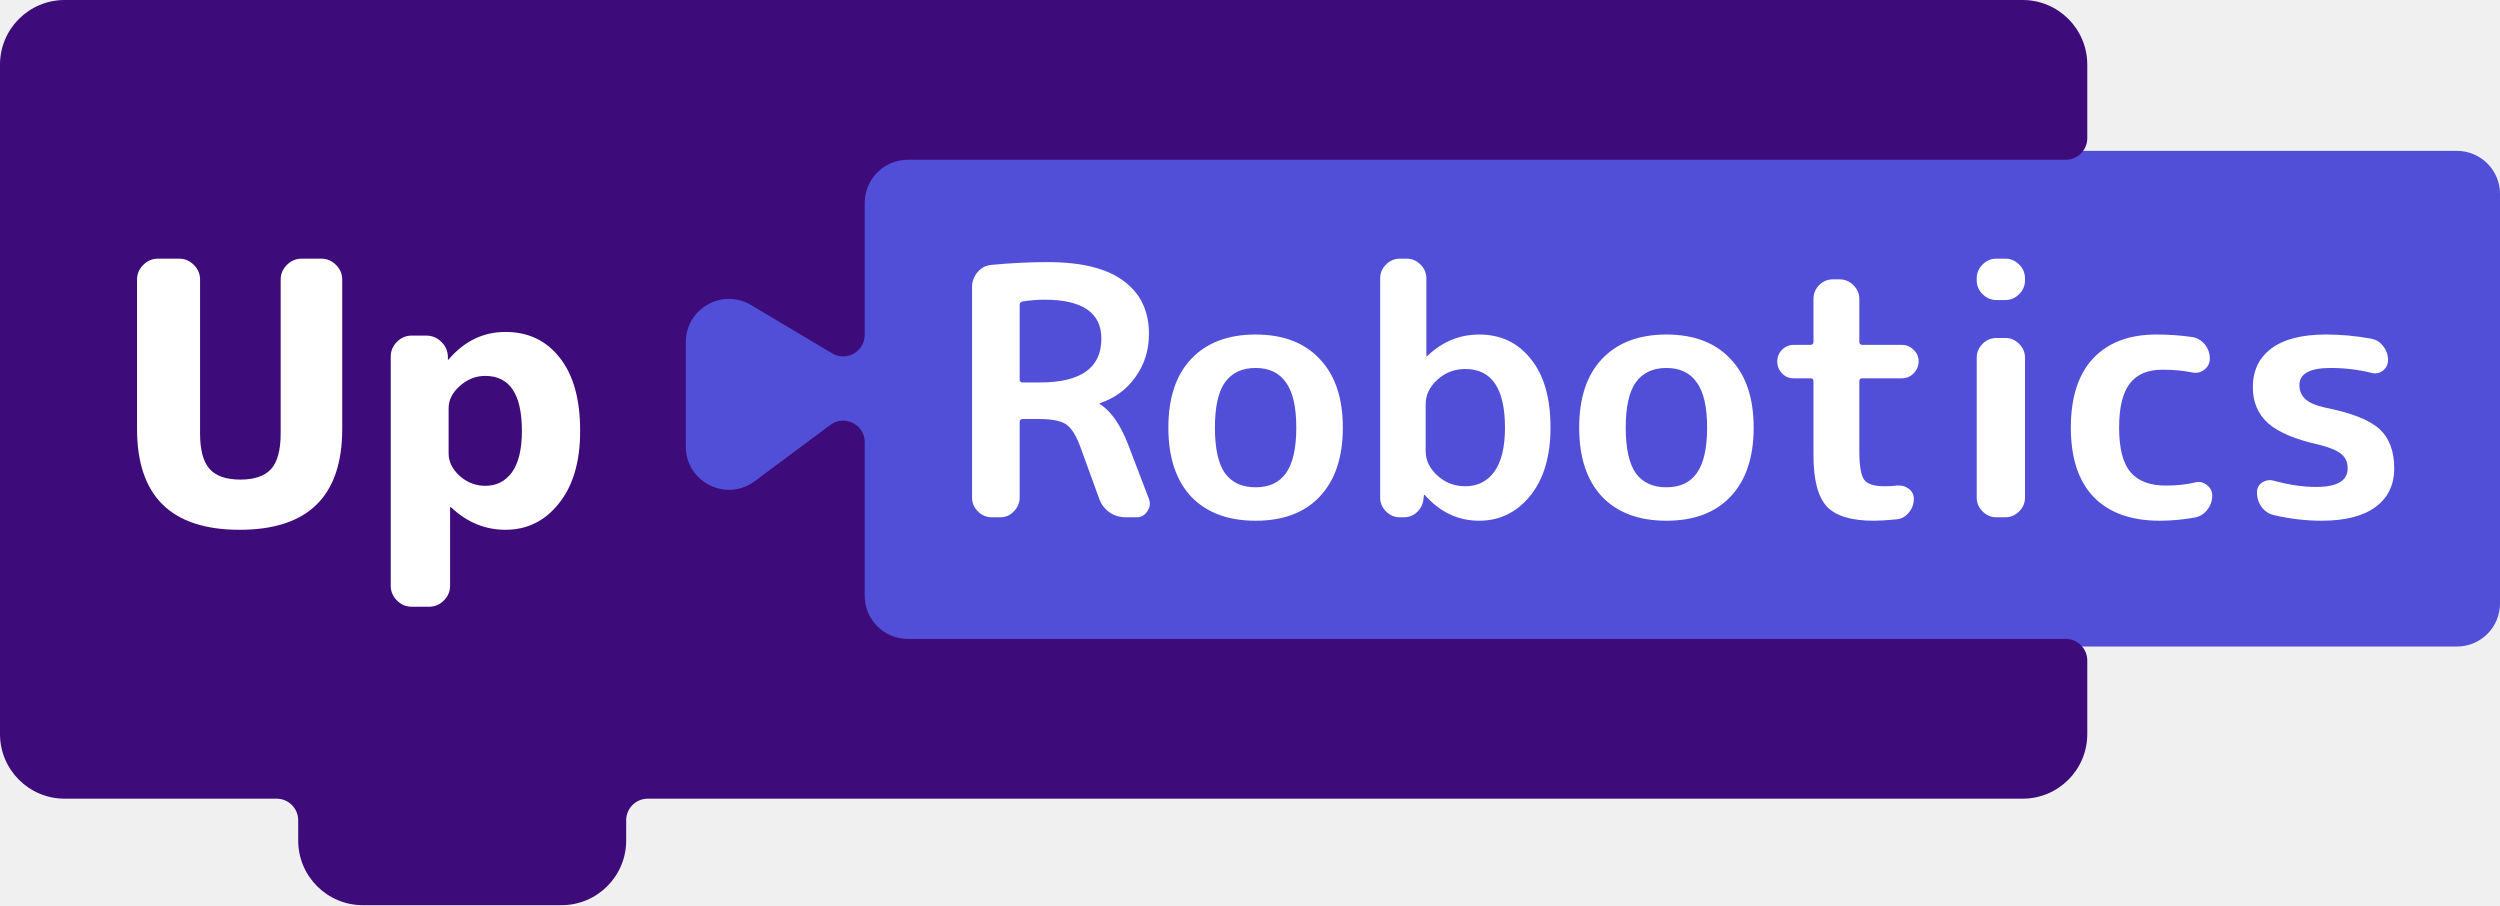
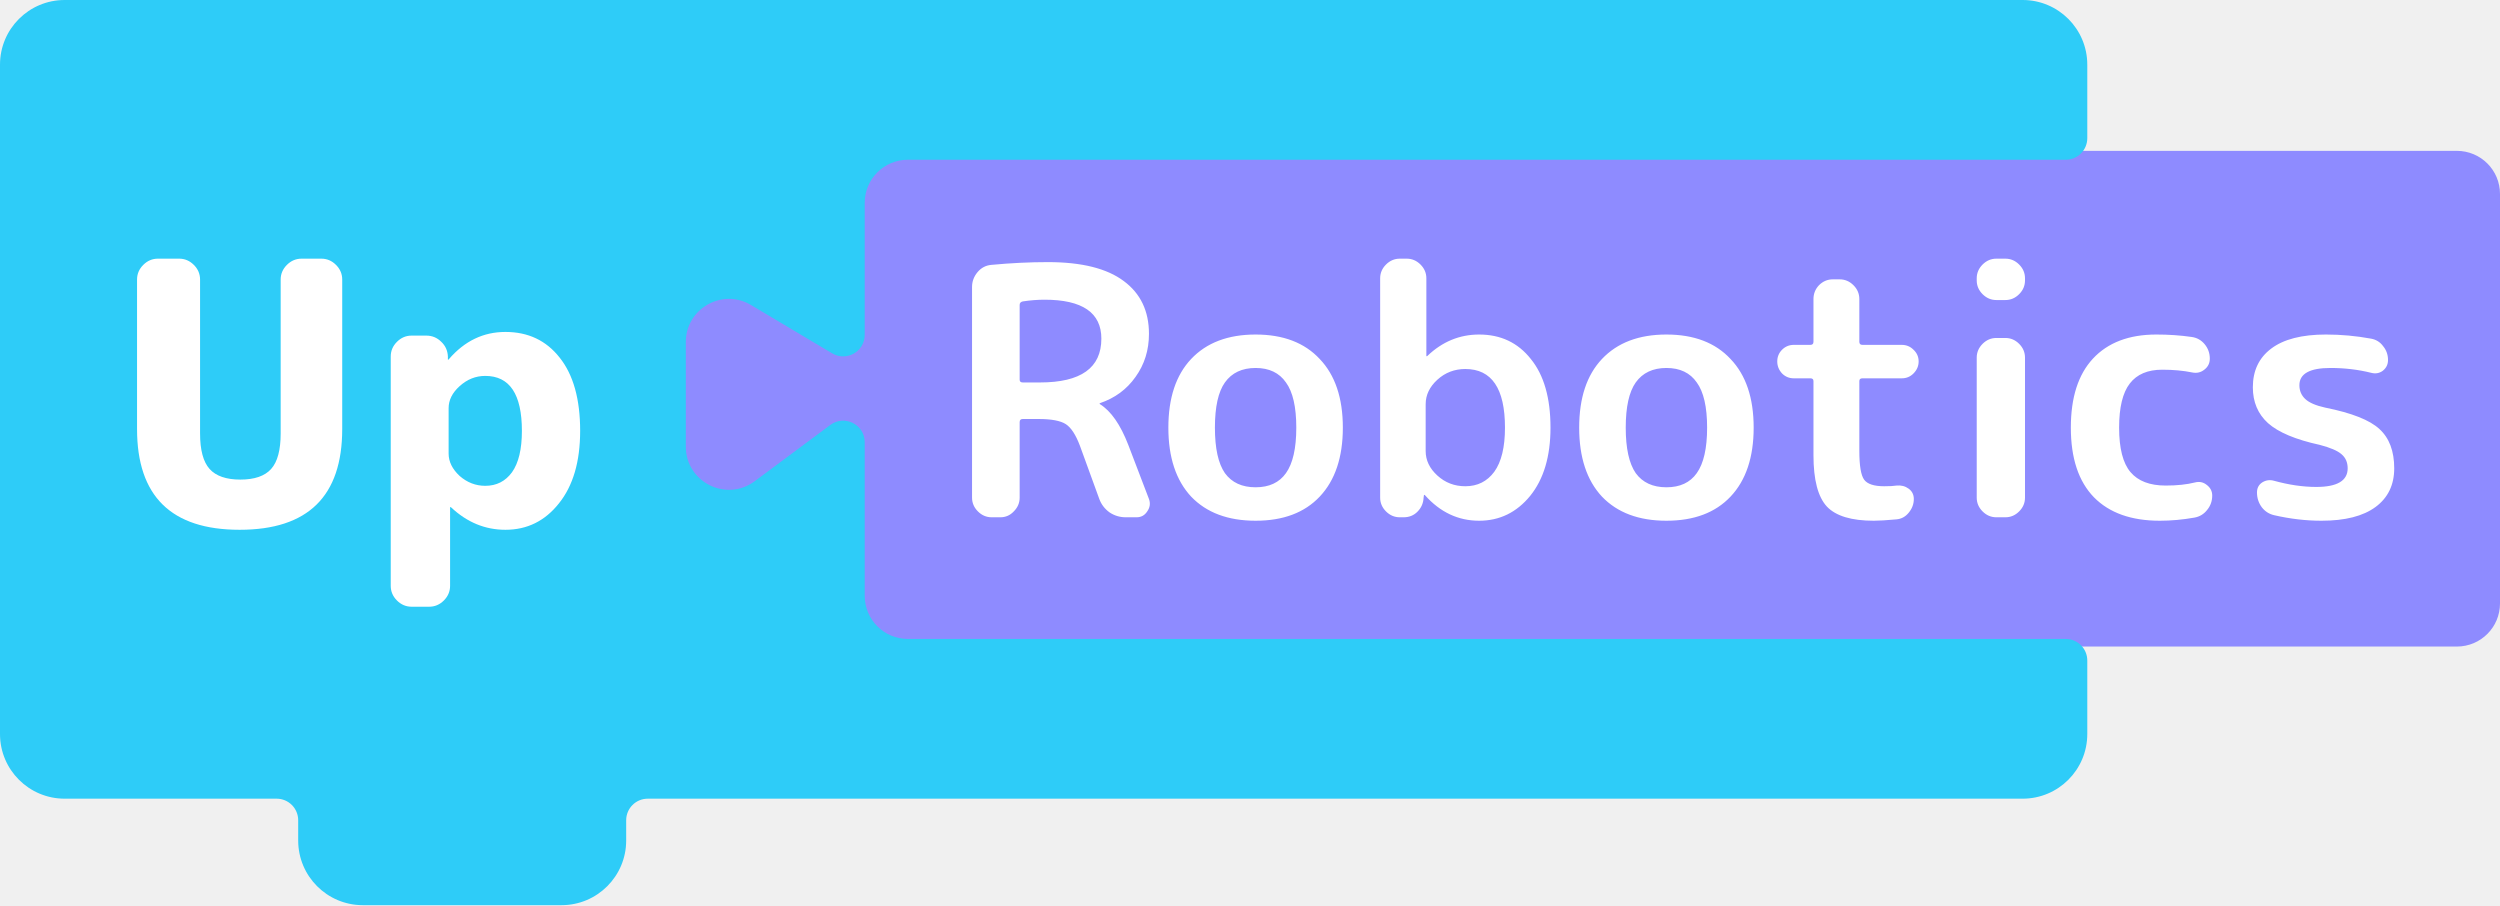
<svg xmlns="http://www.w3.org/2000/svg" width="116" height="42" viewBox="0 0 116 42" fill="none">
-   <path d="M29 8C29 7.448 29.448 7 30 7H114C115.105 7 116 7.895 116 9V18.5V28C116 29.105 115.105 30 114 30H55.769H51.308H45.731H41.592H30C29.448 30 29 29.552 29 29V8Z" fill="#514ED8" />
-   <path d="M0 21V3C0 1.343 1.343 0 3 0H93.85C95.507 0 96.85 1.343 96.85 3V6.412C96.85 6.964 96.402 7.412 95.85 7.412H42.123C41.019 7.412 40.123 8.307 40.123 9.412V15.535C40.123 16.311 39.279 16.791 38.612 16.395L34.845 14.152C33.512 13.359 31.822 14.319 31.822 15.871V20.725C31.822 22.369 33.697 23.311 35.016 22.33L38.526 19.718C39.186 19.227 40.123 19.698 40.123 20.52V27.647C40.123 28.752 41.019 29.647 42.123 29.647H95.85C96.402 29.647 96.85 30.095 96.85 30.647V34.059C96.85 35.716 95.507 37.059 93.85 37.059H30.055C29.503 37.059 29.055 37.507 29.055 38.059V39C29.055 40.657 27.712 42 26.055 42H16.836C15.179 42 13.836 40.657 13.836 39V38.059C13.836 37.507 13.388 37.059 12.836 37.059H3C1.343 37.059 0 35.716 0 34.059V29.647V21Z" fill="#3D0B7A" />
+   <path d="M29 8C29 7.448 29.448 7 30 7H114C115.105 7 116 7.895 116 9V18.5V28C116 29.105 115.105 30 114 30H55.769H51.308H45.731H41.592H30C29.448 30 29 29.552 29 29V8Z" fill="#8E8BFF" />
+   <path d="M0 21V3C0 1.343 1.343 0 3 0H93.85C95.507 0 96.85 1.343 96.85 3V6.412C96.85 6.964 96.402 7.412 95.85 7.412H42.123C41.019 7.412 40.123 8.307 40.123 9.412V15.535C40.123 16.311 39.279 16.791 38.612 16.395L34.845 14.152C33.512 13.359 31.822 14.319 31.822 15.871V20.725C31.822 22.369 33.697 23.311 35.016 22.33L38.526 19.718C39.186 19.227 40.123 19.698 40.123 20.52V27.647C40.123 28.752 41.019 29.647 42.123 29.647H95.85C96.402 29.647 96.85 30.095 96.85 30.647V34.059C96.85 35.716 95.507 37.059 93.85 37.059H30.055C29.503 37.059 29.055 37.507 29.055 38.059V39C29.055 40.657 27.712 42 26.055 42H16.836C15.179 42 13.836 40.657 13.836 39V38.059C13.836 37.507 13.388 37.059 12.836 37.059H3C1.343 37.059 0 35.716 0 34.059V29.647V21Z" fill="#2ECCF8" />
  <path d="M15.879 19.907C15.879 23.023 14.293 24.582 11.119 24.582C7.946 24.582 6.359 23.023 6.359 19.907V12.971C6.359 12.71 6.455 12.483 6.648 12.291C6.841 12.098 7.067 12.002 7.328 12.002H8.314C8.575 12.002 8.801 12.098 8.994 12.291C9.187 12.483 9.283 12.71 9.283 12.971V20.111C9.283 20.881 9.43 21.431 9.725 21.76C10.02 22.088 10.496 22.253 11.153 22.253C11.81 22.253 12.287 22.088 12.581 21.76C12.876 21.431 13.023 20.881 13.023 20.111V12.971C13.023 12.71 13.12 12.483 13.312 12.291C13.505 12.098 13.732 12.002 13.992 12.002H14.91C15.171 12.002 15.398 12.098 15.59 12.291C15.783 12.483 15.879 12.71 15.879 12.971V19.907ZM20.816 18.938V21.046C20.816 21.42 20.986 21.765 21.326 22.083C21.677 22.389 22.074 22.542 22.516 22.542C23.037 22.542 23.451 22.332 23.757 21.913C24.063 21.482 24.216 20.842 24.216 19.992C24.216 18.292 23.649 17.442 22.516 17.442C22.074 17.442 21.677 17.6 21.326 17.918C20.986 18.224 20.816 18.564 20.816 18.938ZM19.099 28.152C18.838 28.152 18.611 28.055 18.419 27.863C18.226 27.67 18.13 27.443 18.13 27.183V16.541C18.13 16.28 18.226 16.053 18.419 15.861C18.611 15.668 18.838 15.572 19.099 15.572H19.779C20.051 15.572 20.283 15.668 20.476 15.861C20.668 16.042 20.77 16.269 20.782 16.541V16.677C20.782 16.688 20.787 16.694 20.799 16.694L20.833 16.66C21.558 15.821 22.431 15.402 23.451 15.402C24.505 15.402 25.343 15.798 25.967 16.592C26.601 17.385 26.919 18.518 26.919 19.992C26.919 21.42 26.59 22.542 25.933 23.358C25.287 24.174 24.459 24.582 23.451 24.582C22.51 24.582 21.671 24.236 20.935 23.545C20.923 23.533 20.912 23.528 20.901 23.528C20.889 23.528 20.884 23.533 20.884 23.545V27.183C20.884 27.443 20.787 27.67 20.595 27.863C20.402 28.055 20.175 28.152 19.915 28.152H19.099Z" fill="white" />
  <path d="M47.312 14.146V17.618C47.312 17.703 47.359 17.746 47.456 17.746H48.255C50.154 17.746 51.103 17.069 51.103 15.714C51.103 14.509 50.224 13.906 48.464 13.906C48.144 13.906 47.807 13.933 47.456 13.986C47.359 14.008 47.312 14.061 47.312 14.146ZM46.016 24.002C45.77 24.002 45.557 23.912 45.376 23.73C45.194 23.549 45.103 23.335 45.103 23.09V13.314C45.103 13.058 45.189 12.829 45.359 12.626C45.53 12.424 45.743 12.312 45.999 12.29C46.906 12.205 47.781 12.162 48.623 12.162C50.191 12.162 51.365 12.456 52.144 13.042C52.922 13.618 53.312 14.434 53.312 15.49C53.312 16.247 53.103 16.914 52.688 17.49C52.282 18.066 51.733 18.471 51.039 18.706C51.029 18.706 51.023 18.712 51.023 18.722C51.023 18.744 51.029 18.754 51.039 18.754C51.551 19.074 51.989 19.703 52.352 20.642L53.312 23.154C53.386 23.357 53.359 23.549 53.231 23.73C53.114 23.912 52.949 24.002 52.736 24.002H52.239C51.962 24.002 51.712 23.927 51.487 23.778C51.264 23.618 51.103 23.41 51.008 23.154L50.111 20.69C49.919 20.178 49.701 19.842 49.456 19.682C49.21 19.522 48.789 19.442 48.191 19.442H47.456C47.359 19.442 47.312 19.49 47.312 19.586V23.09C47.312 23.335 47.221 23.549 47.039 23.73C46.869 23.912 46.661 24.002 46.416 24.002H46.016ZM59.668 17.746C59.358 17.298 58.889 17.074 58.26 17.074C57.63 17.074 57.156 17.298 56.836 17.746C56.526 18.183 56.372 18.882 56.372 19.842C56.372 20.802 56.526 21.506 56.836 21.954C57.156 22.392 57.63 22.61 58.26 22.61C58.889 22.61 59.358 22.392 59.668 21.954C59.988 21.506 60.148 20.802 60.148 19.842C60.148 18.882 59.988 18.183 59.668 17.746ZM61.236 23.042C60.532 23.789 59.54 24.162 58.26 24.162C56.98 24.162 55.982 23.789 55.268 23.042C54.564 22.285 54.212 21.218 54.212 19.842C54.212 18.466 54.564 17.405 55.268 16.658C55.982 15.901 56.98 15.522 58.26 15.522C59.54 15.522 60.532 15.901 61.236 16.658C61.95 17.405 62.308 18.466 62.308 19.842C62.308 21.218 61.95 22.285 61.236 23.042ZM66.151 18.754V20.93C66.151 21.357 66.332 21.735 66.695 22.066C67.058 22.397 67.49 22.562 67.991 22.562C68.556 22.562 69.004 22.338 69.335 21.89C69.666 21.431 69.831 20.749 69.831 19.842C69.831 18.029 69.218 17.122 67.991 17.122C67.49 17.122 67.058 17.288 66.695 17.618C66.332 17.949 66.151 18.328 66.151 18.754ZM64.951 24.002C64.706 24.002 64.493 23.912 64.311 23.73C64.13 23.549 64.039 23.335 64.039 23.09V12.914C64.039 12.669 64.13 12.456 64.311 12.274C64.493 12.093 64.706 12.002 64.951 12.002H65.271C65.516 12.002 65.73 12.093 65.911 12.274C66.093 12.456 66.183 12.669 66.183 12.914V16.514C66.183 16.525 66.189 16.53 66.199 16.53C66.21 16.53 66.221 16.525 66.231 16.514C66.924 15.853 67.725 15.522 68.631 15.522C69.634 15.522 70.434 15.901 71.031 16.658C71.639 17.405 71.943 18.466 71.943 19.842C71.943 21.175 71.629 22.232 70.999 23.01C70.37 23.778 69.581 24.162 68.631 24.162C67.66 24.162 66.823 23.767 66.119 22.978C66.109 22.968 66.098 22.962 66.087 22.962C66.076 22.962 66.071 22.968 66.071 22.978L66.055 23.09C66.044 23.346 65.948 23.565 65.767 23.746C65.597 23.917 65.383 24.002 65.127 24.002H64.951ZM78.73 17.746C78.421 17.298 77.951 17.074 77.322 17.074C76.693 17.074 76.218 17.298 75.898 17.746C75.589 18.183 75.434 18.882 75.434 19.842C75.434 20.802 75.589 21.506 75.898 21.954C76.218 22.392 76.693 22.61 77.322 22.61C77.951 22.61 78.421 22.392 78.73 21.954C79.05 21.506 79.21 20.802 79.21 19.842C79.21 18.882 79.05 18.183 78.73 17.746ZM80.298 23.042C79.594 23.789 78.602 24.162 77.322 24.162C76.042 24.162 75.045 23.789 74.33 23.042C73.626 22.285 73.274 21.218 73.274 19.842C73.274 18.466 73.626 17.405 74.33 16.658C75.045 15.901 76.042 15.522 77.322 15.522C78.602 15.522 79.594 15.901 80.298 16.658C81.013 17.405 81.37 18.466 81.37 19.842C81.37 21.218 81.013 22.285 80.298 23.042ZM83.233 17.554C83.02 17.554 82.839 17.48 82.689 17.33C82.54 17.17 82.465 16.983 82.465 16.77C82.465 16.557 82.54 16.375 82.689 16.226C82.839 16.077 83.02 16.002 83.233 16.002H84.001C84.097 16.002 84.145 15.954 84.145 15.858V13.874C84.145 13.629 84.231 13.415 84.401 13.234C84.583 13.053 84.796 12.962 85.041 12.962H85.361C85.607 12.962 85.82 13.053 86.001 13.234C86.183 13.415 86.273 13.629 86.273 13.874V15.858C86.273 15.954 86.321 16.002 86.417 16.002H88.241C88.455 16.002 88.636 16.077 88.785 16.226C88.945 16.375 89.025 16.557 89.025 16.77C89.025 16.983 88.945 17.17 88.785 17.33C88.636 17.48 88.455 17.554 88.241 17.554H86.417C86.321 17.554 86.273 17.597 86.273 17.682V20.914C86.273 21.608 86.348 22.055 86.497 22.258C86.647 22.461 86.956 22.562 87.425 22.562C87.681 22.562 87.873 22.552 88.001 22.53C88.215 22.509 88.401 22.557 88.561 22.674C88.721 22.791 88.801 22.951 88.801 23.154C88.801 23.389 88.721 23.602 88.561 23.794C88.412 23.976 88.225 24.077 88.001 24.098C87.532 24.141 87.18 24.162 86.945 24.162C85.911 24.162 85.185 23.944 84.769 23.506C84.353 23.058 84.145 22.264 84.145 21.122V17.682C84.145 17.597 84.097 17.554 84.001 17.554H83.233ZM92.632 24.002C92.387 24.002 92.174 23.912 91.992 23.73C91.811 23.549 91.72 23.335 91.72 23.09V16.594C91.72 16.349 91.811 16.136 91.992 15.954C92.174 15.773 92.387 15.682 92.632 15.682H93.048C93.294 15.682 93.507 15.773 93.688 15.954C93.87 16.136 93.96 16.349 93.96 16.594V23.09C93.96 23.335 93.87 23.549 93.688 23.73C93.507 23.912 93.294 24.002 93.048 24.002H92.632ZM92.632 13.922C92.387 13.922 92.174 13.832 91.992 13.65C91.811 13.469 91.72 13.255 91.72 13.01V12.914C91.72 12.669 91.811 12.456 91.992 12.274C92.174 12.093 92.387 12.002 92.632 12.002H93.048C93.294 12.002 93.507 12.093 93.688 12.274C93.87 12.456 93.96 12.669 93.96 12.914V13.01C93.96 13.255 93.87 13.469 93.688 13.65C93.507 13.832 93.294 13.922 93.048 13.922H92.632ZM100.215 24.162C98.892 24.162 97.873 23.799 97.159 23.074C96.444 22.338 96.087 21.261 96.087 19.842C96.087 18.445 96.428 17.378 97.111 16.642C97.804 15.896 98.785 15.522 100.055 15.522C100.62 15.522 101.164 15.559 101.687 15.634C101.932 15.666 102.135 15.778 102.295 15.97C102.455 16.162 102.535 16.386 102.535 16.642C102.535 16.855 102.449 17.026 102.279 17.154C102.119 17.282 101.932 17.325 101.719 17.282C101.303 17.197 100.839 17.154 100.327 17.154C99.655 17.154 99.153 17.367 98.823 17.794C98.492 18.221 98.327 18.904 98.327 19.842C98.327 20.802 98.503 21.49 98.855 21.906C99.207 22.322 99.751 22.53 100.487 22.53C101.009 22.53 101.463 22.482 101.847 22.386C102.049 22.333 102.231 22.37 102.391 22.498C102.561 22.626 102.647 22.791 102.647 22.994C102.647 23.25 102.567 23.474 102.407 23.666C102.257 23.858 102.06 23.976 101.815 24.018C101.271 24.114 100.737 24.162 100.215 24.162ZM107.636 20.642C106.516 20.397 105.716 20.061 105.236 19.634C104.766 19.207 104.532 18.653 104.532 17.97C104.532 17.202 104.814 16.605 105.38 16.178C105.956 15.741 106.804 15.522 107.924 15.522C108.628 15.522 109.326 15.586 110.02 15.714C110.254 15.757 110.441 15.874 110.58 16.066C110.729 16.247 110.804 16.461 110.804 16.706C110.804 16.909 110.724 17.074 110.564 17.202C110.404 17.32 110.222 17.352 110.02 17.298C109.422 17.149 108.793 17.074 108.132 17.074C107.172 17.074 106.692 17.341 106.692 17.874C106.692 18.13 106.782 18.343 106.964 18.514C107.145 18.685 107.454 18.818 107.892 18.914C109.118 19.16 109.956 19.49 110.404 19.906C110.862 20.322 111.092 20.93 111.092 21.73C111.092 22.498 110.804 23.096 110.228 23.522C109.652 23.949 108.814 24.162 107.716 24.162C107.001 24.162 106.27 24.077 105.524 23.906C105.289 23.853 105.097 23.73 104.948 23.538C104.798 23.335 104.724 23.106 104.724 22.85C104.724 22.648 104.804 22.493 104.964 22.386C105.134 22.279 105.316 22.253 105.508 22.306C106.201 22.498 106.857 22.594 107.476 22.594C108.446 22.594 108.932 22.306 108.932 21.73C108.932 21.453 108.836 21.234 108.644 21.074C108.462 20.914 108.126 20.77 107.636 20.642Z" fill="white" />
</svg>
